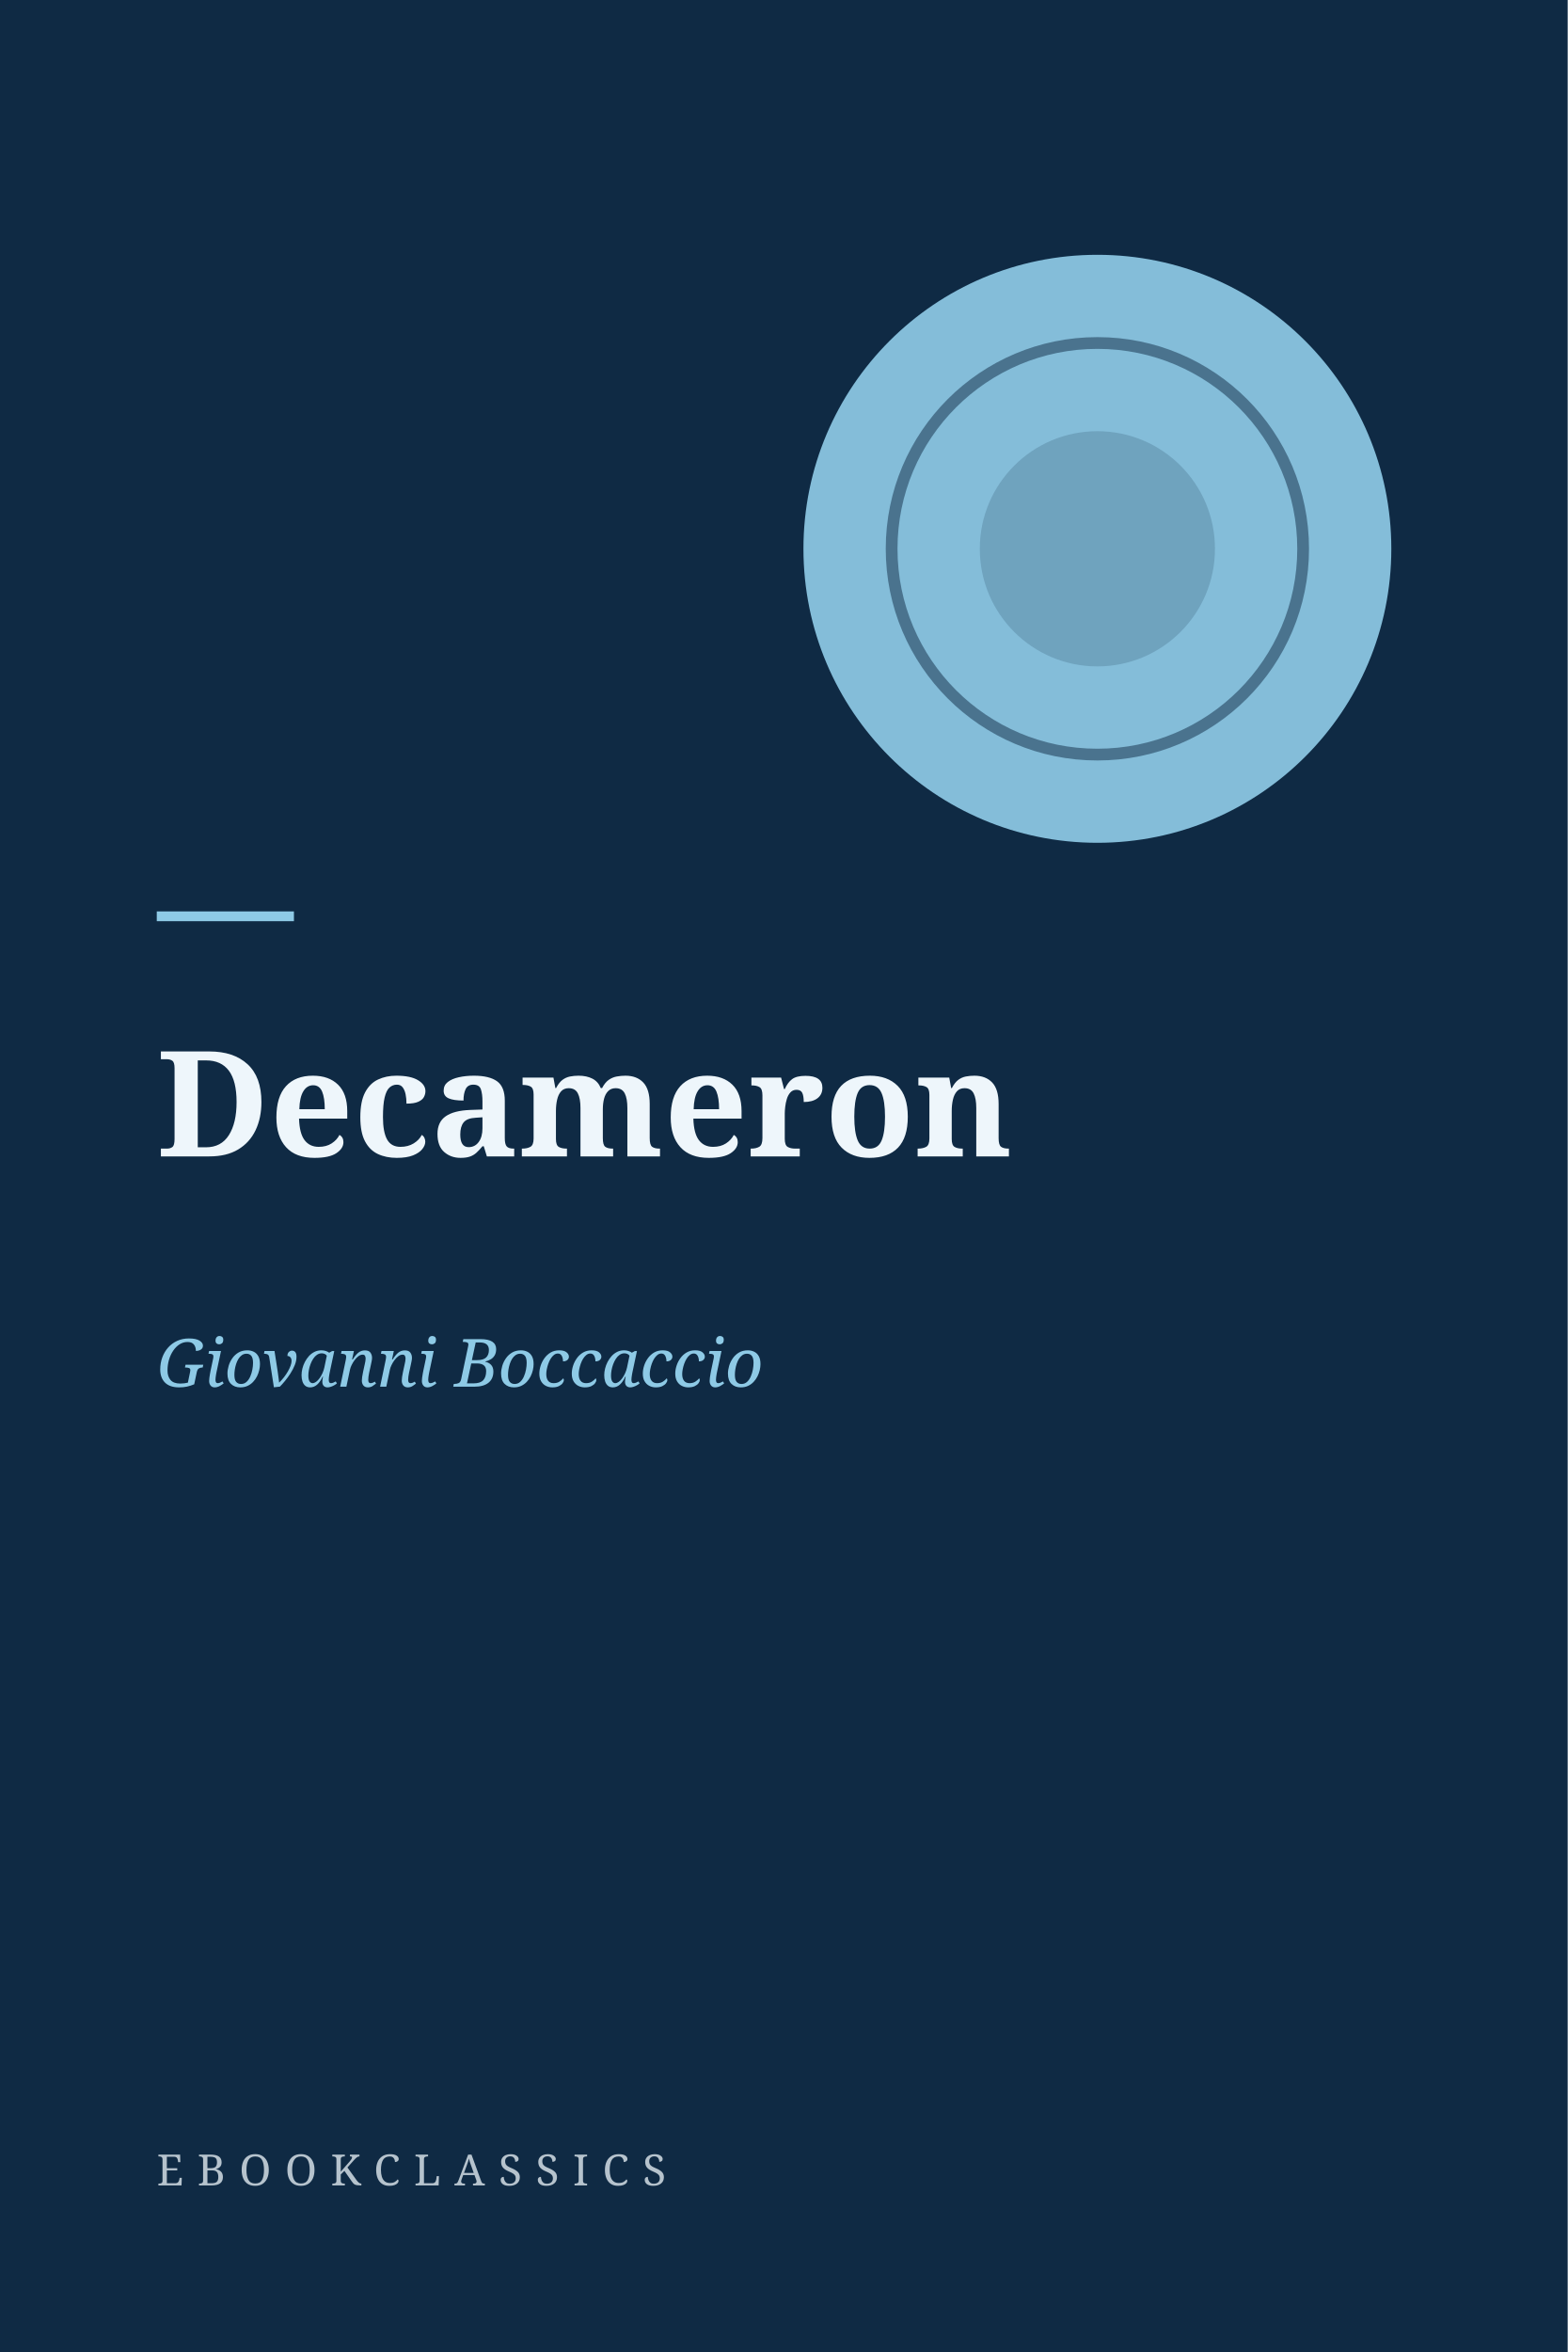
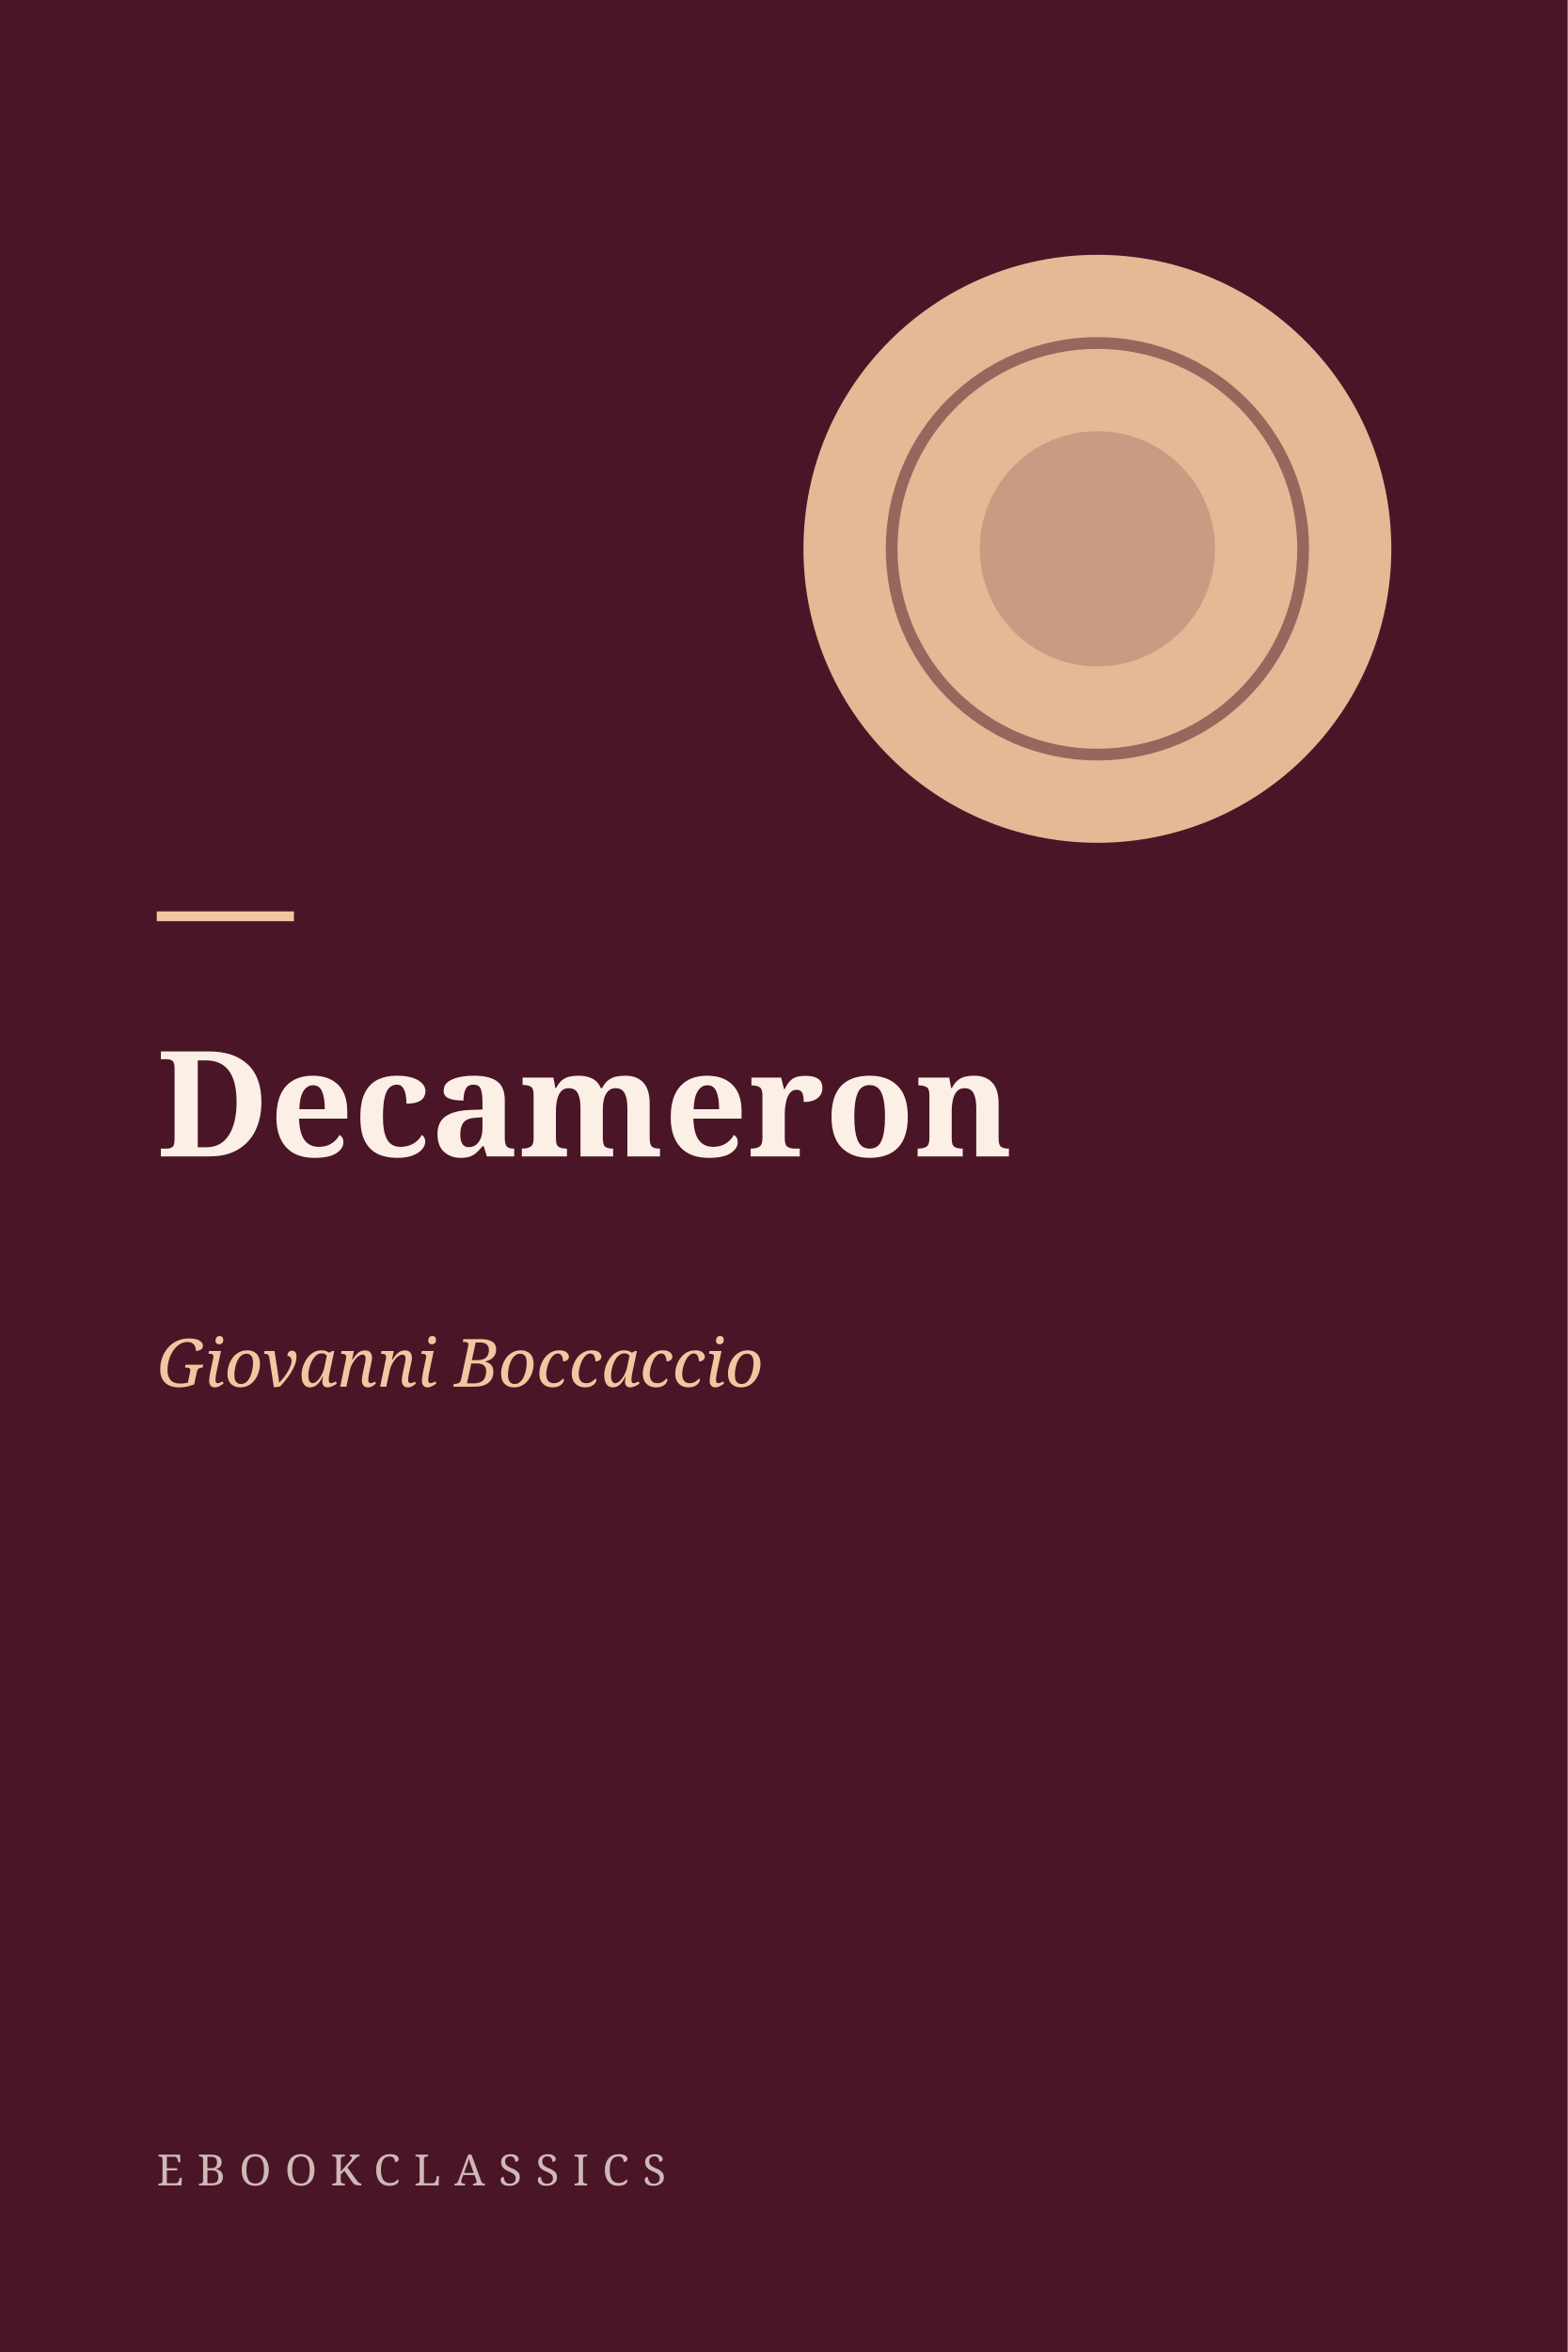
<svg xmlns="http://www.w3.org/2000/svg" width="1600" height="2400" viewBox="0 0 1600 2400">
-   <rect width="1600" height="2400" fill="#0f2a44" />
-   <circle cx="1120" cy="560" r="300" fill="#8ecae6" opacity=".92" />
-   <circle cx="1120" cy="560" r="210" fill="none" stroke="#0f2a44" stroke-width="12" opacity=".5" />
-   <circle cx="1120" cy="560" r="120" fill="#0f2a44" opacity=".18" />
-   <rect x="160" y="930" width="140" height="10" fill="#8ecae6" />
-   <text x="160" y="1180" font-size="150" font-weight="600" font-family="Libertinus Serif, Georgia, serif" fill="#eef6fb">Decameron</text>
-   <text x="160" y="1415" font-size="68" font-style="italic" font-family="Libertinus Serif, Georgia, serif" fill="#8ecae6">Giovanni Boccaccio</text>
-   <text x="160" y="2230" font-size="44" letter-spacing="14" font-family="Libertinus Serif, Georgia, serif" fill="#eef6fb" opacity=".75">EBOOKCLASSICS</text>
+   <rect width="1600" height="2400" fill="#4a1526" />
+   <circle cx="1120" cy="560" r="300" fill="#f2c6a0" opacity=".92" />
+   <circle cx="1120" cy="560" r="210" fill="none" stroke="#4a1526" stroke-width="12" opacity=".5" />
+   <circle cx="1120" cy="560" r="120" fill="#4a1526" opacity=".18" />
+   <rect x="160" y="930" width="140" height="10" fill="#f2c6a0" />
+   <text x="160" y="1180" font-size="150" font-weight="600" font-family="Libertinus Serif, Georgia, serif" fill="#fbefe6">Decameron</text>
+   <text x="160" y="1415" font-size="68" font-style="italic" font-family="Libertinus Serif, Georgia, serif" fill="#f2c6a0">Giovanni Boccaccio</text>
+   <text x="160" y="2230" font-size="44" letter-spacing="14" font-family="Libertinus Serif, Georgia, serif" fill="#fbefe6" opacity=".75">EBOOKCLASSICS</text>
</svg>
